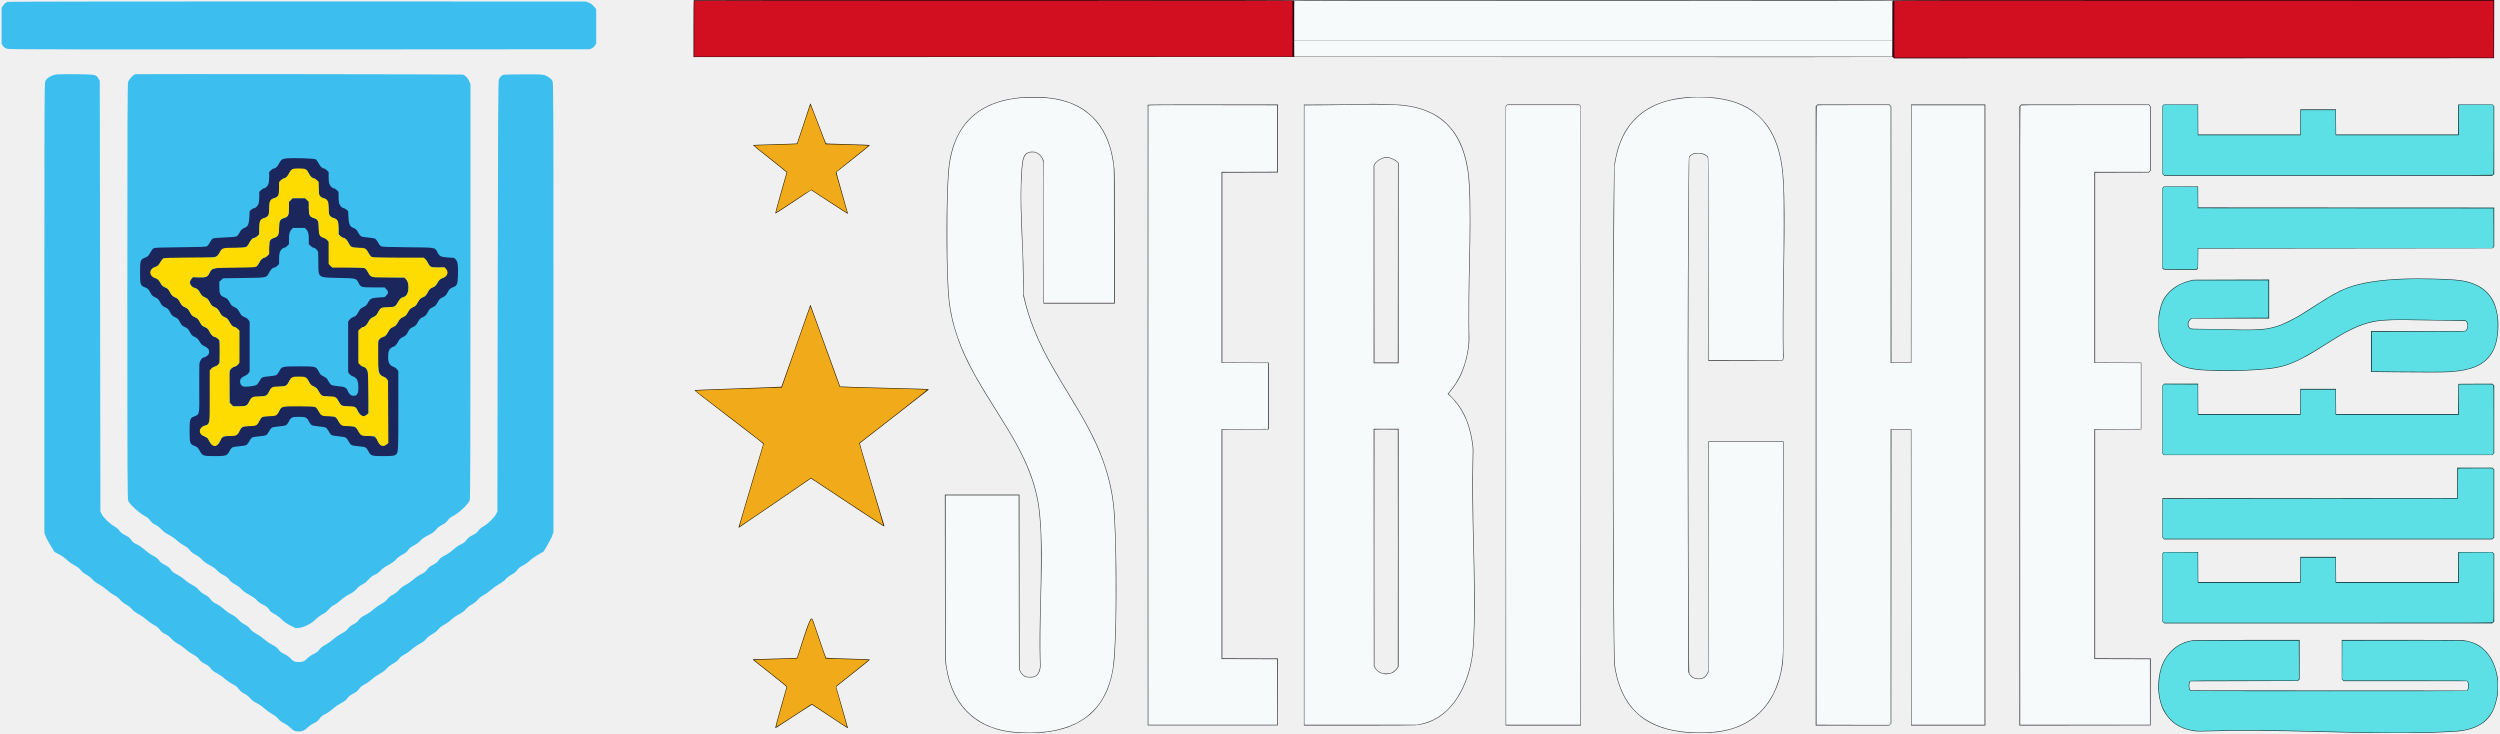
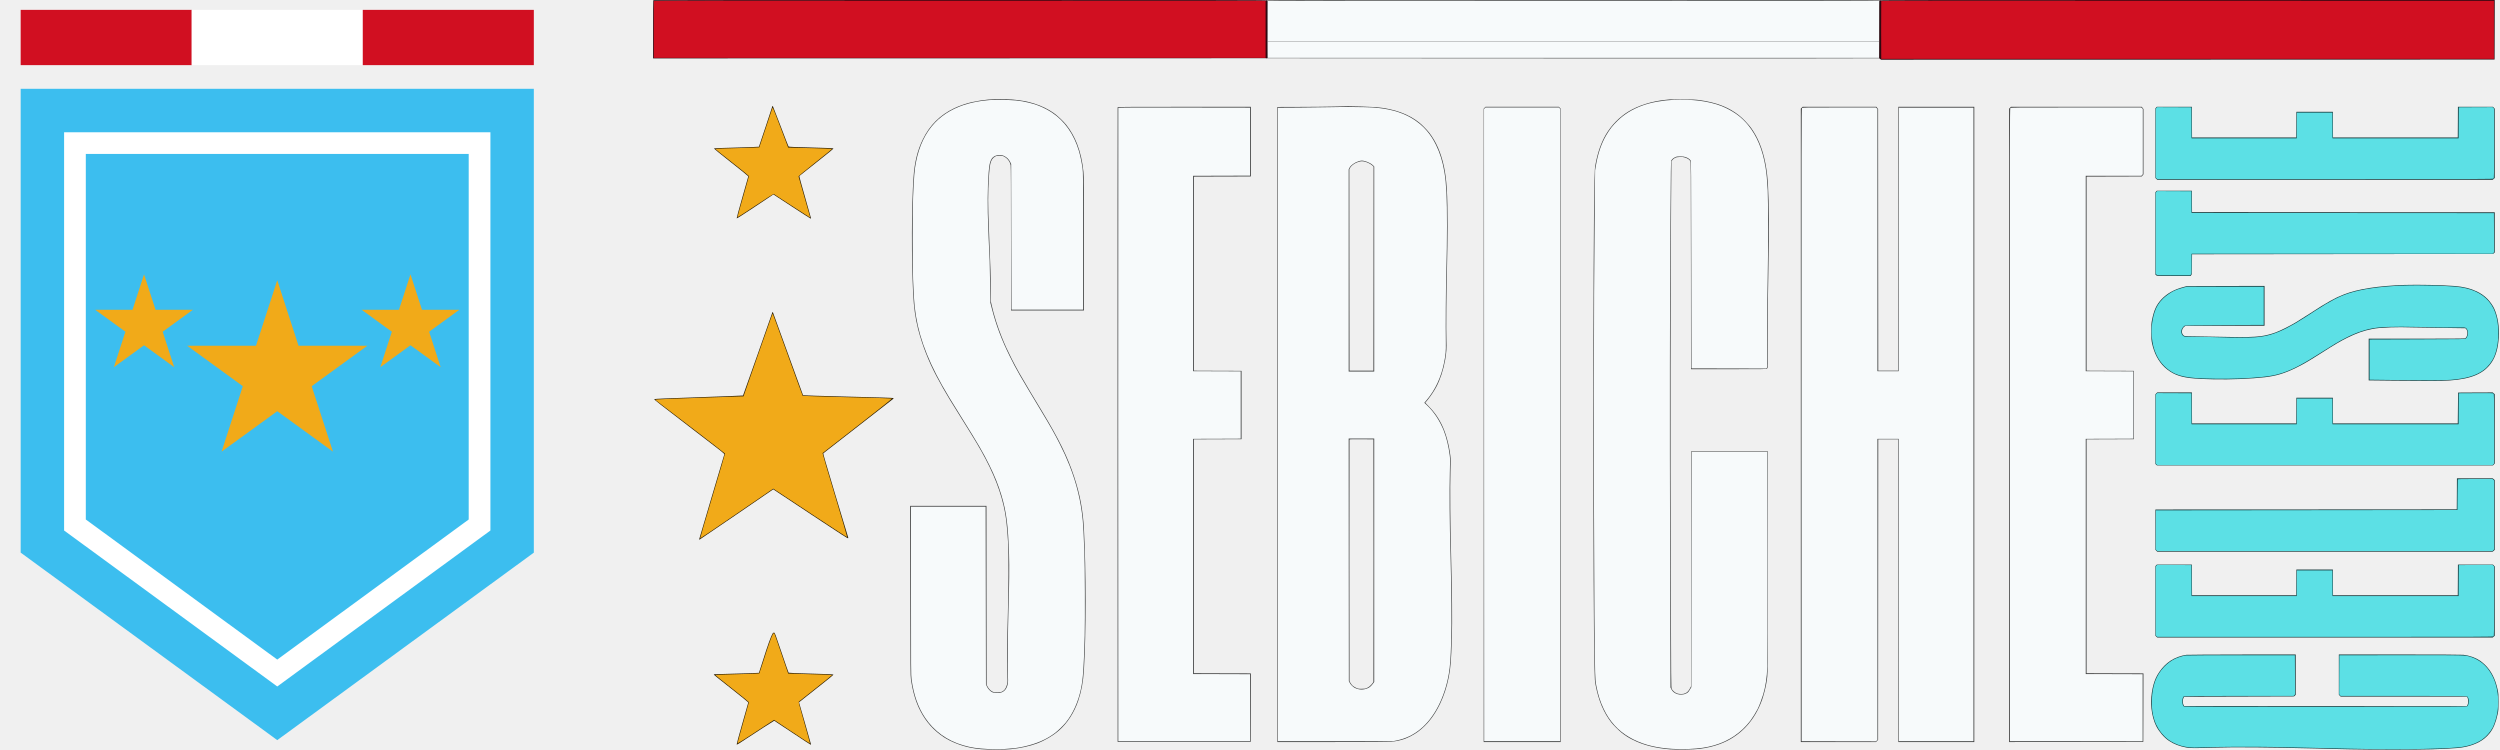
- <svg xmlns="http://www.w3.org/2000/svg" viewBox="0 0 7698 2261" width="1200" height="352">
-   <svg x="0" y="0" width="1833.2" height="2261" viewBox="192 80 960 1184">
-     <g transform="translate(0,1344) scale(0.1,-0.1)" fill="#3CBEEF">
-       <path d="M2020 12610 c-40 -10 -67 -39 -130 -142 l-45 -73 -3 -147 -3 -147 46 -98 c59 -122 75 -139 139 -153 35 -7 1474 -9 4721 -8 l4670 3 37 17 c32 14 45 31 90 120 l53 103 -1 136 0 136 -27 54 c-45 92 -109 164 -164 185 l-48 19 -4650 2 c-2557 0 -4666 -3 -4685 -7z" />
-       <path d="M2803 11438 c-82 -14 -151 -56 -178 -108 -14 -26 -15 -436 -15 -3660 l0 -3630 18 -53 c10 -28 47 -98 82 -155 l64 -103 79 -42 c43 -23 99 -63 125 -90 26 -26 79 -63 117 -83 49 -25 79 -48 100 -77 20 -27 53 -54 93 -75 34 -18 76 -51 94 -73 19 -23 64 -57 107 -81 41 -23 101 -65 133 -94 31 -29 83 -66 116 -83 35 -18 73 -47 96 -76 23 -27 61 -57 95 -75 34 -17 72 -47 95 -75 25 -30 61 -57 106 -80 37 -19 94 -59 127 -88 32 -30 86 -68 120 -85 37 -19 73 -47 90 -69 35 -48 46 -56 108 -87 28 -14 67 -45 88 -70 22 -27 64 -59 105 -81 37 -19 94 -60 127 -90 33 -30 88 -68 121 -85 42 -21 71 -45 92 -74 22 -30 51 -53 95 -75 45 -22 74 -45 95 -75 22 -31 51 -53 99 -77 37 -19 96 -59 131 -91 35 -31 91 -70 125 -86 46 -22 71 -42 95 -76 23 -32 52 -56 92 -76 35 -18 73 -47 96 -76 25 -31 59 -56 101 -75 34 -17 92 -57 128 -89 36 -33 92 -73 124 -90 37 -18 74 -47 98 -76 25 -31 56 -55 92 -71 29 -13 76 -46 103 -73 39 -39 58 -50 94 -56 80 -12 122 2 180 56 29 27 77 60 107 74 39 17 63 36 88 71 25 35 50 55 96 77 34 16 90 55 125 86 35 32 94 72 131 91 48 24 77 46 99 77 22 30 51 54 96 76 45 23 73 45 94 75 20 30 48 53 91 75 34 17 88 55 120 84 32 29 90 69 128 89 41 22 83 53 105 80 21 24 66 59 105 81 45 24 77 50 94 75 17 26 45 49 88 70 34 18 88 56 120 86 33 29 90 69 127 88 45 23 81 50 106 80 23 28 61 58 95 75 34 18 72 48 95 75 23 29 61 58 96 76 33 17 86 54 118 84 32 30 90 70 129 89 46 24 82 51 107 81 23 28 61 58 95 75 34 18 72 48 95 75 23 29 61 58 96 76 33 17 85 54 118 84 32 29 92 72 132 94 43 24 88 58 106 80 18 22 60 55 94 73 41 21 73 48 93 75 20 29 49 52 92 73 34 17 85 53 113 80 29 28 90 71 136 97 l84 47 62 105 c35 58 71 130 80 158 l18 53 0 3625 c0 3218 -1 3629 -15 3655 -19 37 -69 75 -126 96 -37 13 -93 15 -347 14 -166 0 -313 -5 -325 -9 -25 -10 -48 -33 -68 -71 -12 -21 -15 -573 -19 -3500 l-5 -3475 -17 -38 c-26 -56 -134 -164 -204 -203 -38 -21 -71 -49 -87 -73 -17 -26 -45 -48 -91 -71 -48 -23 -76 -45 -99 -77 -23 -33 -48 -52 -92 -72 -33 -15 -88 -53 -121 -84 -34 -31 -94 -73 -133 -92 -54 -27 -80 -47 -103 -80 -22 -32 -50 -53 -95 -76 -46 -23 -72 -44 -94 -76 -23 -32 -48 -52 -102 -79 -39 -19 -94 -57 -122 -84 -29 -26 -83 -64 -122 -83 -46 -24 -82 -51 -107 -82 -23 -28 -61 -57 -97 -76 -38 -19 -70 -44 -90 -71 -20 -29 -53 -54 -99 -79 -38 -20 -94 -59 -126 -88 -31 -29 -91 -70 -133 -91 -55 -28 -84 -50 -103 -79 -18 -27 -47 -50 -88 -71 -40 -20 -70 -44 -88 -70 -19 -28 -51 -52 -107 -81 -44 -24 -103 -65 -132 -92 -29 -27 -84 -66 -122 -86 -48 -25 -80 -50 -101 -80 -22 -30 -48 -50 -88 -68 -32 -13 -80 -47 -108 -74 -43 -43 -57 -50 -101 -56 -82 -9 -117 2 -165 54 -26 27 -68 57 -105 74 -46 20 -70 39 -90 69 -20 29 -48 51 -98 77 -38 19 -99 60 -134 91 -35 31 -94 72 -132 92 -45 24 -78 50 -98 78 -20 27 -52 52 -90 71 -36 19 -74 48 -97 76 -25 31 -61 58 -106 81 -38 19 -96 59 -129 90 -33 30 -88 68 -123 85 -46 22 -71 42 -94 74 -21 30 -50 54 -91 74 -36 19 -74 48 -97 76 -25 31 -61 58 -106 81 -37 19 -93 57 -123 84 -30 27 -86 65 -124 85 -51 25 -78 46 -100 78 -22 32 -48 53 -96 77 -47 24 -75 45 -93 72 -18 28 -46 50 -94 74 -37 19 -98 62 -135 96 -39 34 -94 73 -129 89 -47 20 -69 38 -92 72 -23 32 -49 53 -97 77 -47 23 -75 45 -92 71 -16 24 -49 52 -87 73 -73 41 -178 145 -203 201 l-18 40 -5 3475 -5 3475 -20 35 c-40 67 -48 69 -362 72 -155 2 -299 0 -320 -4z" />
-       <path d="M4081 11442 c-34 -5 -104 -80 -119 -128 -9 -32 -12 -768 -12 -3382 0 -2990 2 -3346 15 -3380 21 -53 182 -200 262 -241 44 -22 71 -44 92 -75 22 -31 47 -52 85 -70 32 -15 72 -46 98 -75 28 -32 68 -61 116 -85 40 -20 100 -61 132 -91 32 -30 86 -68 119 -85 42 -21 69 -43 87 -70 19 -28 48 -51 95 -76 41 -22 82 -53 103 -78 23 -28 64 -58 124 -90 57 -30 101 -62 121 -86 18 -22 57 -51 97 -71 48 -24 76 -46 98 -77 21 -30 52 -54 98 -79 39 -20 82 -52 101 -77 23 -26 67 -58 127 -91 57 -31 103 -63 121 -87 18 -21 53 -48 87 -64 65 -30 98 -57 118 -96 9 -17 38 -40 75 -59 34 -17 87 -56 118 -87 37 -38 85 -72 143 -101 l87 -44 58 7 c82 9 194 67 268 140 33 32 83 68 110 81 33 14 66 40 95 75 27 32 62 61 89 73 24 10 71 45 105 76 34 31 96 74 139 96 54 27 91 54 118 86 23 28 60 57 92 72 34 16 69 44 97 77 30 36 62 61 106 81 39 18 75 45 93 67 18 24 64 56 121 87 60 33 104 65 127 91 20 25 62 57 102 78 47 24 76 48 94 75 18 28 48 51 98 77 41 22 84 53 101 76 21 25 63 54 128 87 73 38 103 60 124 90 18 26 50 51 95 75 47 25 76 48 95 76 18 28 46 50 94 74 91 47 245 195 261 251 8 29 11 974 11 3380 l0 3340 -24 51 c-24 52 -63 90 -100 100 -23 5 -5246 11 -5285 6z" />
-     </g>
-     <g transform="translate(0,1344) scale(0.1,-0.1)" fill="#1B265C">
-       <path d="M6530 10084 c-74 -6 -98 -20 -126 -76 -28 -55 -60 -88 -87 -88 -10 0 -32 -13 -48 -29 l-29 -29 0 -81 c0 -44 -5 -92 -11 -108 -14 -38 -48 -73 -72 -73 -10 0 -32 -13 -48 -29 l-29 -29 0 -81 c0 -44 -5 -92 -11 -108 -14 -37 -48 -73 -70 -73 -10 0 -31 -11 -46 -24 l-28 -24 -5 -101 c-6 -102 -21 -142 -61 -162 -7 -3 -27 -13 -42 -20 -18 -8 -39 -32 -53 -61 -13 -26 -34 -54 -47 -62 -15 -10 -73 -15 -194 -20 -112 -4 -180 -10 -194 -18 -11 -7 -32 -34 -45 -60 -13 -26 -34 -54 -47 -62 -18 -12 -98 -15 -432 -18 -339 -3 -414 -6 -433 -18 -13 -8 -37 -40 -53 -71 -29 -54 -39 -63 -101 -87 -56 -23 -63 -50 -63 -232 0 -182 7 -209 63 -232 62 -24 72 -33 102 -89 25 -48 38 -61 80 -80 41 -18 54 -31 80 -80 25 -48 38 -61 80 -80 41 -18 54 -31 80 -80 25 -48 38 -61 80 -80 41 -18 54 -31 80 -80 25 -48 38 -61 80 -80 41 -18 54 -31 80 -80 25 -48 38 -61 79 -79 38 -18 54 -33 77 -74 21 -37 41 -57 71 -71 64 -31 83 -53 83 -96 0 -29 -6 -43 -31 -63 -17 -14 -39 -26 -48 -26 -32 0 -68 -47 -76 -97 -4 -25 -5 -213 -4 -417 3 -432 9 -403 -93 -444 -56 -23 -63 -50 -63 -232 0 -182 7 -209 63 -232 62 -24 72 -33 101 -87 43 -81 54 -85 241 -85 184 0 200 5 236 76 13 26 34 54 47 62 12 9 61 17 112 21 50 4 101 12 113 18 13 6 35 33 48 59 13 26 34 54 47 62 12 9 61 17 112 21 50 4 101 12 113 18 13 6 35 33 48 59 13 26 34 54 47 62 12 9 61 17 112 21 50 4 101 12 113 18 13 6 35 33 48 58 35 71 52 79 164 79 112 0 129 -8 164 -79 13 -25 35 -52 48 -58 12 -6 64 -14 113 -18 51 -4 100 -12 112 -21 13 -8 34 -36 47 -62 13 -26 35 -53 48 -59 12 -6 64 -14 113 -18 51 -4 100 -12 112 -21 13 -8 34 -36 47 -62 13 -26 35 -53 48 -59 12 -6 64 -14 113 -18 51 -4 100 -12 112 -21 13 -8 34 -36 47 -62 36 -72 52 -77 241 -76 135 1 168 4 189 17 52 35 51 15 51 709 l0 647 -21 28 c-11 15 -36 33 -54 39 -74 25 -98 82 -87 206 4 48 11 66 33 89 15 16 35 29 43 29 26 1 56 32 85 86 22 41 37 55 77 73 41 19 54 32 79 80 26 49 39 62 80 80 42 19 55 32 80 80 26 49 39 62 80 80 42 19 55 32 80 80 26 49 39 62 80 80 42 19 55 32 80 80 26 49 39 62 80 80 42 19 55 32 80 80 30 56 40 65 102 89 50 20 62 53 66 183 6 162 -3 225 -36 259 l-27 27 -99 6 c-115 8 -136 18 -170 85 -41 79 -20 76 -481 80 -334 3 -414 6 -432 18 -13 8 -34 36 -47 62 -13 26 -35 53 -48 59 -12 6 -63 14 -113 18 -51 4 -100 12 -112 21 -13 8 -34 36 -47 62 -14 29 -35 53 -53 61 -15 7 -35 17 -42 20 -40 20 -55 60 -61 162 l-5 101 -28 24 c-15 13 -36 24 -46 24 -22 0 -56 36 -70 73 -6 16 -11 64 -11 108 l0 81 -29 29 c-16 16 -38 29 -48 29 -24 0 -58 35 -72 73 -6 16 -11 64 -11 108 l0 81 -29 29 c-16 16 -38 29 -48 29 -27 0 -59 33 -87 88 -13 26 -34 53 -46 60 -22 14 -343 24 -460 16z m308 -190 c12 -8 33 -37 46 -63 14 -28 36 -52 53 -60 15 -7 35 -17 42 -20 40 -20 55 -60 61 -162 l5 -101 28 -24 c15 -13 36 -24 46 -24 22 0 56 -36 70 -73 6 -16 11 -64 11 -108 l0 -81 29 -29 c16 -16 38 -29 48 -29 24 0 58 -35 72 -73 6 -16 11 -64 11 -108 l0 -81 29 -29 c16 -16 38 -29 48 -29 27 0 59 -33 87 -88 13 -26 35 -53 48 -59 12 -6 64 -14 113 -18 50 -3 100 -13 112 -20 12 -8 33 -36 48 -63 14 -26 36 -54 48 -62 18 -12 98 -15 432 -18 457 -4 439 -1 476 -75 35 -69 50 -77 162 -77 l98 0 24 -25 c32 -31 34 -84 4 -111 -12 -10 -40 -28 -62 -39 -30 -14 -50 -34 -71 -71 -23 -41 -39 -56 -77 -74 -41 -18 -54 -31 -79 -79 -26 -49 -39 -62 -80 -80 -42 -19 -55 -32 -80 -80 -26 -48 -39 -62 -79 -79 -39 -18 -53 -33 -80 -81 -27 -48 -42 -62 -80 -80 -39 -17 -53 -32 -80 -80 -28 -48 -42 -62 -82 -80 -41 -19 -54 -32 -79 -80 -30 -56 -40 -65 -102 -89 -54 -22 -63 -51 -66 -227 -6 -258 13 -368 69 -396 7 -3 25 -12 39 -18 52 -24 51 -17 53 -558 l1 -506 -23 -18 c-48 -39 -119 -11 -141 55 -19 59 -44 73 -150 80 -54 4 -104 13 -117 21 -12 8 -34 37 -48 64 -33 59 -51 67 -165 76 -97 7 -122 20 -150 75 -35 68 -50 76 -158 84 -56 4 -106 13 -119 21 -12 8 -33 37 -48 64 -41 75 -44 76 -315 76 -271 0 -278 -2 -316 -77 -13 -26 -34 -54 -47 -62 -12 -9 -61 -17 -112 -21 -49 -4 -101 -12 -113 -18 -13 -6 -35 -33 -48 -59 -13 -26 -34 -54 -47 -62 -12 -9 -61 -17 -112 -21 -49 -4 -101 -12 -113 -18 -13 -6 -35 -33 -48 -59 -33 -66 -53 -76 -164 -84 -106 -7 -131 -21 -150 -80 -22 -65 -89 -93 -139 -58 -12 9 -31 36 -42 61 -14 34 -27 47 -56 59 -59 25 -83 52 -83 95 0 29 7 43 31 63 17 14 39 26 48 26 32 0 68 47 76 97 4 25 5 213 4 417 -3 432 -9 403 93 444 56 23 63 50 63 232 0 182 -7 209 -63 232 -62 24 -72 33 -102 89 -25 48 -38 61 -80 80 -41 18 -54 31 -80 80 -25 48 -38 61 -80 80 -41 18 -54 31 -80 80 -25 48 -38 61 -80 80 -41 18 -54 31 -80 80 -25 48 -38 61 -80 80 -41 18 -54 31 -80 80 -25 48 -38 61 -79 79 -38 18 -54 33 -77 74 -21 37 -41 57 -71 71 -64 31 -83 53 -83 95 0 42 24 69 83 94 23 9 44 28 55 48 9 18 29 45 44 60 l26 28 329 0 c341 0 492 10 530 36 13 8 32 32 43 54 32 63 45 67 237 74 112 4 180 10 194 18 11 7 32 34 45 60 28 55 60 88 87 88 10 0 32 13 48 29 l29 29 0 81 c0 44 5 92 11 108 14 38 48 73 72 73 10 0 32 13 48 29 l29 29 0 81 c0 44 5 92 11 108 14 37 48 73 70 73 10 0 31 11 46 24 l28 24 5 101 c6 102 21 142 61 162 7 3 27 13 42 20 17 8 39 32 53 60 35 71 52 79 164 79 71 0 101 -4 118 -16z" />
-       <path d="M6589 9411 l-29 -29 0 -100 c0 -116 -14 -144 -80 -162 -62 -17 -80 -48 -80 -141 0 -43 -5 -90 -11 -106 -14 -37 -48 -73 -70 -73 -10 0 -31 -11 -46 -24 l-28 -24 -5 -101 c-6 -102 -21 -142 -61 -162 -7 -3 -27 -13 -42 -20 -17 -8 -39 -32 -53 -60 -40 -80 -36 -79 -314 -79 -263 0 -411 -12 -447 -36 -13 -8 -34 -36 -47 -62 -33 -65 -52 -73 -169 -70 l-99 3 -24 -28 c-13 -15 -24 -41 -24 -56 0 -36 32 -77 67 -86 46 -11 72 -33 97 -83 14 -28 36 -53 53 -61 15 -8 39 -19 51 -25 13 -6 37 -36 53 -67 24 -49 36 -60 78 -80 42 -18 55 -31 81 -80 25 -48 38 -61 79 -80 40 -18 55 -32 77 -73 29 -54 59 -85 85 -86 8 0 28 -13 44 -30 l29 -30 1 -237 c1 -131 -1 -250 -3 -265 -5 -33 -47 -78 -73 -78 -30 0 -69 -42 -80 -85 -5 -24 -6 -134 -2 -270 l6 -230 28 -27 27 -28 99 0 c112 0 127 8 162 77 30 59 52 71 156 78 50 4 101 12 113 18 13 6 35 33 48 59 13 26 34 54 47 62 12 9 61 17 112 21 50 4 101 12 113 18 13 6 35 33 48 58 35 71 52 79 164 79 112 0 129 -8 165 -80 20 -39 34 -52 74 -70 39 -18 55 -33 76 -72 43 -78 53 -84 163 -92 110 -8 133 -18 162 -76 35 -68 50 -77 158 -84 53 -4 105 -12 115 -17 10 -6 27 -30 37 -53 21 -49 62 -86 96 -86 12 0 35 11 50 23 l27 24 3 264 c5 365 -7 451 -67 480 -7 3 -26 12 -40 19 -50 23 -53 41 -53 316 l0 254 29 30 c16 17 36 30 44 30 26 1 56 32 85 86 23 42 37 55 77 74 40 18 54 31 74 71 35 67 54 77 167 85 109 8 123 16 159 87 24 47 55 76 82 77 10 0 31 13 47 28 52 52 53 211 1 263 l-27 26 -259 7 c-195 6 -265 11 -282 21 -12 8 -33 36 -48 63 -14 26 -35 54 -47 61 -16 10 -85 15 -262 18 -133 2 -251 6 -263 9 -13 2 -31 16 -40 31 -15 23 -18 51 -18 194 l0 167 -21 29 c-11 15 -34 33 -51 38 -69 23 -93 70 -93 183 0 94 -18 125 -80 142 -66 18 -80 46 -80 162 l0 100 -29 29 -29 29 -102 0 -102 0 -29 -29z m249 -473 c32 -35 42 -72 42 -159 l0 -81 29 -29 c16 -16 38 -29 49 -29 25 0 72 -47 73 -74 1 -11 2 -91 3 -176 2 -239 -11 -230 328 -237 283 -6 284 -6 319 -76 38 -75 41 -77 242 -77 l179 0 29 -29 c36 -37 37 -65 1 -100 l-27 -28 -99 -6 c-115 -8 -134 -17 -171 -85 -21 -39 -37 -54 -76 -71 -41 -19 -54 -32 -79 -80 -30 -56 -40 -65 -102 -89 -15 -6 -35 -23 -45 -39 l-18 -27 0 -407 0 -408 21 -28 c11 -15 34 -33 51 -38 69 -23 93 -70 93 -183 0 -96 -20 -132 -74 -132 -43 0 -74 24 -96 76 -25 58 -50 71 -155 78 -51 4 -100 14 -112 22 -13 8 -34 36 -48 63 -20 40 -34 53 -74 72 -42 18 -55 31 -80 79 -45 85 -46 85 -321 85 -271 0 -278 -2 -316 -77 -13 -26 -34 -54 -47 -62 -12 -9 -61 -17 -112 -21 -49 -4 -101 -12 -113 -18 -13 -6 -35 -33 -48 -59 -13 -26 -34 -54 -47 -62 -32 -21 -193 -39 -221 -24 -32 17 -45 40 -46 79 0 41 24 69 82 92 20 9 45 28 55 43 l18 28 0 401 0 401 -18 27 c-10 16 -30 33 -45 39 -62 24 -72 33 -102 89 -25 48 -38 61 -80 80 -41 18 -54 31 -79 79 -29 53 -40 63 -103 88 -48 20 -63 56 -63 155 l0 89 31 28 32 27 333 5 c376 5 365 3 405 80 28 55 60 88 87 88 10 0 32 13 48 29 l29 29 0 81 c0 44 5 92 11 108 14 38 48 73 72 73 10 0 32 13 48 29 l29 29 0 81 c0 87 10 124 42 159 l21 22 97 0 97 0 21 -22z" />
-     </g>
-     <g transform="translate(0,1344) scale(0.1,-0.1)" fill="#FEDB01">
-       <path d="M6604 9902 c-12 -9 -32 -37 -44 -62 -24 -50 -55 -79 -83 -80 -10 0 -32 -13 -48 -29 l-29 -29 0 -100 c0 -116 -14 -144 -80 -162 -65 -18 -80 -47 -80 -160 0 -113 -15 -142 -80 -160 -66 -18 -80 -46 -80 -162 l0 -100 -29 -29 c-16 -16 -38 -29 -48 -29 -28 -1 -59 -30 -83 -80 -38 -78 -42 -79 -240 -80 -197 -1 -201 -2 -239 -77 -12 -24 -33 -51 -48 -60 l-27 -18 -406 -3 c-288 -2 -412 -6 -428 -14 -13 -7 -35 -34 -48 -60 -25 -50 -51 -72 -97 -83 -35 -9 -67 -50 -67 -85 0 -35 32 -76 67 -85 46 -11 72 -33 97 -83 13 -26 36 -53 50 -60 14 -7 38 -17 52 -24 15 -7 37 -35 54 -68 15 -31 39 -60 52 -66 12 -6 36 -17 51 -25 19 -8 39 -34 57 -69 18 -35 38 -61 57 -69 15 -8 39 -19 51 -25 13 -6 37 -35 52 -66 18 -35 38 -61 57 -69 15 -8 39 -19 51 -25 13 -6 37 -35 52 -66 17 -33 39 -61 54 -68 14 -7 38 -17 52 -24 15 -7 37 -34 51 -63 27 -54 58 -84 86 -85 10 0 32 -13 48 -29 l29 -29 0 -180 0 -179 -21 -26 c-11 -15 -38 -31 -59 -37 -21 -6 -48 -22 -59 -37 l-21 -26 0 -414 c0 -469 2 -455 -77 -474 -74 -19 -106 -88 -65 -139 10 -13 38 -30 63 -39 38 -14 48 -24 74 -76 50 -100 119 -103 165 -8 44 90 49 93 159 93 110 0 126 8 161 80 35 72 51 79 160 80 109 1 125 8 160 80 35 72 51 79 160 80 109 1 125 8 160 80 40 81 33 80 312 80 161 0 256 -4 272 -11 13 -6 36 -34 51 -63 42 -78 56 -86 157 -86 48 0 98 -5 112 -11 13 -6 36 -34 51 -63 42 -78 56 -86 157 -86 48 0 98 -5 112 -11 13 -6 36 -34 51 -63 43 -79 55 -86 166 -86 l96 0 20 -22 c11 -13 30 -44 41 -70 31 -71 86 -89 138 -44 l28 23 -3 504 -2 504 -18 25 c-10 14 -33 30 -51 36 -45 15 -76 47 -84 85 -3 17 -6 137 -6 266 l0 235 29 29 c16 16 38 29 48 29 28 1 59 31 86 85 14 28 36 55 49 61 12 6 36 17 51 25 17 8 40 35 58 69 25 48 38 61 79 79 42 19 55 32 80 80 26 49 39 62 81 80 42 20 54 31 78 80 18 34 39 61 55 69 14 7 38 17 52 24 15 7 37 35 54 68 17 33 39 61 54 68 14 7 38 17 52 24 14 7 37 34 50 60 25 50 51 72 97 83 35 9 67 50 67 86 0 15 -11 41 -24 56 l-24 28 -99 -3 c-118 -3 -136 4 -170 73 -14 27 -35 58 -47 67 l-21 18 -407 0 c-278 0 -415 4 -432 11 -13 6 -36 34 -51 63 -43 79 -55 85 -165 86 -109 1 -125 8 -160 80 -24 50 -55 79 -83 80 -10 0 -32 13 -48 29 l-29 29 0 100 c0 116 -14 144 -80 162 -65 18 -80 47 -80 160 0 113 -15 142 -80 160 -66 18 -80 46 -80 162 l0 100 -29 29 c-16 16 -38 29 -48 29 -28 1 -59 30 -83 80 -35 72 -51 80 -160 80 -75 0 -100 -4 -116 -18z m247 -491 l29 -29 0 -100 c0 -116 14 -144 80 -162 65 -18 80 -47 80 -160 0 -113 15 -142 80 -160 21 -6 48 -22 59 -37 l21 -26 0 -179 0 -180 29 -29 29 -29 251 0 c163 0 259 -4 275 -11 13 -6 36 -34 51 -63 48 -89 35 -86 328 -86 l259 0 28 -28 c53 -53 53 -211 0 -264 -16 -15 -37 -28 -47 -28 -28 -1 -57 -30 -88 -86 -15 -29 -38 -57 -51 -63 -14 -6 -64 -11 -112 -11 -102 0 -117 -9 -155 -85 -14 -28 -36 -55 -49 -61 -12 -6 -36 -17 -51 -25 -18 -8 -38 -33 -54 -64 -27 -54 -58 -84 -86 -85 -10 0 -32 -13 -48 -29 l-29 -29 0 -262 0 -262 29 -29 c16 -16 38 -29 49 -29 28 0 69 -45 75 -83 3 -18 7 -175 9 -350 l3 -319 -28 -24 c-15 -13 -39 -24 -51 -24 -33 0 -76 37 -93 79 -30 72 -46 81 -144 81 -49 0 -99 5 -113 11 -13 6 -36 34 -51 63 -42 78 -56 86 -157 86 -48 0 -98 5 -112 11 -14 7 -38 36 -55 68 -18 35 -41 62 -58 70 -15 8 -39 19 -51 25 -13 6 -35 33 -49 61 -39 77 -52 85 -163 85 -109 0 -125 -8 -160 -80 -35 -72 -51 -79 -160 -80 -109 -1 -125 -8 -160 -80 -35 -72 -51 -79 -160 -80 -109 -1 -125 -8 -160 -80 -35 -72 -50 -80 -163 -80 l-99 0 -29 29 -29 29 0 260 0 259 21 26 c11 15 38 31 59 37 21 6 48 22 59 37 l21 26 0 259 0 260 -29 29 c-16 16 -38 29 -48 29 -28 1 -59 31 -86 85 -14 29 -36 56 -51 63 -14 7 -38 17 -52 24 -15 7 -37 35 -54 68 -18 35 -38 61 -57 69 -15 8 -39 19 -51 25 -13 6 -37 35 -52 66 -15 31 -39 60 -52 66 -12 6 -36 17 -51 25 -17 8 -39 33 -53 61 -25 50 -51 72 -97 83 -35 9 -67 50 -67 86 0 15 11 41 24 56 l24 28 99 -3 c117 -3 136 5 169 70 43 85 34 83 404 86 225 2 332 6 348 15 13 6 35 34 49 62 27 54 58 84 86 85 10 0 32 13 48 29 l29 29 0 100 c0 116 14 144 80 162 65 18 80 47 80 160 0 113 15 142 80 160 66 18 80 46 80 162 l0 100 29 29 29 29 102 0 102 0 29 -29z" />
+ <svg xmlns="http://www.w3.org/2000/svg" viewBox="0 0 7531 2261" width="1200" height="360">
+   <svg x="0" y="0" width="1666.0" height="2261" viewBox="140 40 560 760">
+     <rect x="160.000" y="50" width="173.333" height="56" fill="#D10F21" />
+     <rect x="333.333" y="50" width="173.333" height="56" fill="#FFFFFF" />
+     <rect x="506.667" y="50" width="173.333" height="56" fill="#D10F21" />
+     <path d="M160 130 H680 V600 L420 790 L160 600 Z" fill="#3CBEEF" />
+     <path d="M215 185 H625 V572 L420 722 L215 572 Z" fill="none" stroke="#FFFFFF" stroke-width="22" />
+     <g fill="#F1AA19">
+       <path d="M285.00,318.00 L296.68,353.93 L334.45,353.93 L303.89,376.14 L315.56,412.07 L285.00,389.86 L254.44,412.07 L266.11,376.14 L235.55,353.93 L273.32,353.93Z" />
+       <path d="M420.00,324.00 L441.56,390.33 L511.30,390.33 L454.88,431.33 L476.43,497.67 L420.00,456.67 L363.57,497.67 L385.12,431.33 L328.70,390.33 L398.44,390.33Z" />
+       <path d="M555.00,318.00 L566.68,353.93 L604.45,353.93 L573.89,376.14 L585.56,412.07 L555.00,389.86 L524.44,412.07 L536.11,376.14 L505.55,353.93 L543.32,353.93Z" />
    </g>
  </svg>
-   <svg x="2133.2" y="0" width="5565" height="2261" viewBox="181 464 5565 2261">
+   <svg x="1966.0" y="0" width="5565" height="2261" viewBox="181 464 5565 2261">
    <g transform="translate(0,2725) scale(0.1,-0.1)" fill="#3D3E3E">
      <path d="M10 27225 c0 -13 3339 -15 29995 -15 26656 0 29995 2 29995 15 0 13 -3339 15 -29995 15 -26656 0 -29995 -2 -29995 -15z" />
      <path d="M20292 22598 c-9 -9 -12 -163 -12 -630 l0 -618 9275 0 9275 0 0 618 c0 467 -3 621 -12 630 -9 9 -2081 12 -9263 12 -7182 0 -9254 -3 -9263 -12z" />
    </g>
    <g transform="translate(0,2725) scale(0.1,-0.1)" fill="#F7FAFB">
      <path d="M4 27239 c-3 -6 -2 -15 3 -20 5 -5 11921 -8 30004 -7 26653 3 29994 5 29994 18 0 13 -3341 15 -29997 18 -21595 1 -29999 -1 -30004 -9z" />
      <path d="M20337 22583 c-4 -3 -7 -282 -7 -620 l0 -613 9225 0 9225 0 -2 618 -3 617 -9216 3 c-5069 1 -9219 -1 -9222 -5z" />
    </g>
    <g transform="translate(0,2725) scale(0.1,-0.1)" fill="#3D3E3E">
      <path d="M20282 21103 l3 -248 9260 -5 c5264 -3 9265 -1 9273 4 9 6 12 69 12 252 l0 244 -9275 0 -9275 0 2 -247z" />
      <path d="M11915 19609 c-139 -12 -343 -44 -483 -75 -174 -38 -394 -114 -547 -188 -429 -206 -736 -512 -945 -941 -159 -325 -249 -692 -279 -1140 -60 -860 -64 -2453 -11 -3515 21 -407 64 -717 146 -1050 25 -102 80 -291 124 -420 151 -454 337 -857 633 -1375 146 -255 227 -388 591 -969 392 -627 521 -843 688 -1160 345 -655 547 -1252 622 -1841 20 -155 42 -414 58 -690 18 -309 15 -1437 -6 -2105 -23 -757 -30 -1453 -18 -1798 10 -277 10 -298 -9 -369 -30 -119 -85 -190 -174 -223 -16 -6 -72 -11 -124 -11 -81 0 -102 4 -148 26 -56 28 -105 80 -144 155 l-24 45 -3 2698 -2 2697 -1150 0 -1150 0 3 -2557 c3 -2359 4 -2567 20 -2673 59 -395 147 -689 288 -959 171 -328 401 -584 704 -784 200 -132 508 -256 770 -310 249 -52 432 -67 813 -67 190 0 344 5 440 15 283 29 562 90 778 170 244 90 488 234 671 394 250 219 458 539 578 891 99 291 152 576 174 940 67 1102 67 2986 0 4245 -29 556 -122 1050 -294 1570 -200 604 -452 1120 -968 1975 -105 173 -274 455 -377 625 -240 399 -395 673 -540 960 -135 267 -205 420 -305 670 -122 304 -229 643 -295 936 l-30 131 0 372 c0 390 -8 655 -40 1386 -11 245 -25 640 -32 878 -8 329 -8 513 0 760 13 357 34 629 57 734 25 117 72 190 150 231 32 17 58 21 130 22 79 0 96 -3 140 -27 101 -53 174 -151 194 -262 8 -42 11 -707 11 -2218 l0 -2158 1100 0 1100 0 0 2015 c0 1740 -2 2036 -15 2163 -34 326 -93 584 -191 840 -81 211 -199 418 -332 583 -86 107 -262 272 -370 349 -172 121 -364 215 -582 285 -207 66 -413 104 -674 125 -150 12 -577 11 -721 -1z" />
      <path d="M32465 19614 c-16 -2 -79 -9 -140 -15 -400 -40 -799 -164 -1094 -340 -283 -170 -527 -417 -699 -708 -137 -234 -242 -528 -307 -871 -24 -123 -27 -169 -35 -510 -21 -909 -35 -3840 -35 -7355 0 -3515 14 -6446 35 -7355 8 -341 11 -387 35 -510 87 -457 242 -823 469 -1115 68 -87 229 -247 321 -320 109 -86 202 -144 332 -209 316 -159 679 -251 1127 -287 198 -16 717 -7 886 16 225 29 407 72 596 140 609 221 1060 692 1289 1345 47 135 99 336 125 486 52 298 50 180 50 3711 l0 3283 -1160 0 -1160 0 0 -3540 0 -3541 -24 -47 c-46 -89 -84 -132 -143 -159 -42 -19 -72 -25 -126 -26 -43 0 -93 7 -124 17 -61 20 -136 83 -163 136 -19 37 -19 122 -31 3576 -12 3672 -7 8831 11 11079 l10 1249 25 38 c15 23 46 48 78 65 43 22 68 27 147 31 78 3 106 0 158 -17 80 -27 132 -61 157 -103 20 -33 20 -66 23 -3155 l2 -3123 1139 0 c1071 0 1139 1 1153 18 9 9 20 33 25 52 5 20 5 137 0 275 -10 276 -1 1924 13 2435 5 190 12 678 16 1085 9 940 -9 1627 -51 2000 -54 474 -170 874 -346 1190 -33 61 -93 155 -132 210 -85 119 -261 303 -374 391 -311 244 -681 386 -1183 456 -118 16 -213 20 -505 23 -198 2 -373 1 -390 -1z" />
      <path d="M22325 19398 c-231 -6 -707 -10 -1057 -11 l-638 -2 0 -9572 0 -9573 1668 0 c1075 0 1706 4 1776 10 135 13 272 42 385 82 126 44 305 140 412 220 274 205 492 481 665 843 115 241 203 508 259 790 58 288 75 506 96 1205 15 481 6 1407 -21 2385 -27 930 -36 2187 -21 2638 10 297 10 354 -4 465 -46 360 -140 693 -270 952 -103 205 -209 353 -373 522 l-114 117 73 88 c83 101 189 258 253 376 122 224 224 532 276 832 38 221 46 352 37 585 -11 295 -1 1544 18 2230 9 311 16 849 17 1195 1 992 -26 1430 -113 1829 -88 403 -232 733 -438 1001 -64 83 -203 226 -286 295 -331 270 -764 429 -1315 480 -98 9 -786 32 -845 28 -11 -1 -209 -5 -440 -10z m943 -1662 c79 -21 174 -69 221 -111 l41 -37 -2 -3077 -3 -3076 -360 0 -360 0 -3 3034 -2 3035 21 44 c23 46 93 108 163 144 61 31 146 57 191 57 22 1 64 -6 93 -13z m260 -12016 c1 -2005 0 -3654 -3 -3666 -2 -11 -31 -50 -64 -86 -43 -47 -77 -73 -123 -94 -57 -26 -73 -29 -168 -29 -97 0 -110 2 -170 31 -36 17 -82 45 -101 62 -19 17 -48 55 -65 84 l-29 53 -3 3635 c-1 1999 0 3641 3 3648 3 10 81 12 362 10 l358 -3 3 -3645z" />
      <path d="M15815 19378 c-3 -7 -4 -4315 -3 -9573 l3 -9560 2005 0 2005 0 3 1032 2 1033 -857 2 -858 3 0 3525 0 3525 718 3 717 2 0 1030 0 1030 -717 2 -718 3 0 2925 0 2925 858 3 857 2 0 1050 0 1050 -2005 0 c-1595 0 -2007 -3 -2010 -12z" />
      <path d="M26877 19362 l-27 -28 0 -9547 0 -9547 1160 0 1160 0 0 9547 0 9547 -27 28 -27 28 -1106 0 -1106 0 -27 -28z" />
      <path d="M36437 19362 l-27 -28 0 -9547 0 -9547 1133 0 1133 0 32 33 32 33 2 4529 3 4530 300 0 300 0 3 -4563 2 -4562 1145 0 1145 0 0 9575 0 9575 -1145 0 -1145 0 -2 -3977 -3 -3978 -300 0 -300 0 -3 3944 -2 3944 -26 34 -25 33 -1113 0 -1112 0 -27 -28z" />
      <path d="M42717 19362 l-27 -28 0 -9547 0 -9547 2023 2 2022 3 3 1032 2 1033 -857 2 -858 3 0 3525 0 3525 713 3 712 2 0 1030 0 1030 -712 2 -713 3 0 2925 0 2925 832 3 831 2 26 31 26 31 0 985 0 986 -26 34 -25 33 -1973 0 -1972 0 -27 -28z" />
    </g>
    <g transform="translate(0,2725) scale(0.1,-0.1)" fill="#F7FAFB">
      <path d="M20332 21108 l3 -243 9220 0 9220 0 3 243 2 242 -9225 0 -9225 0 2 -242z" />
      <path d="M32600 19603 c-370 -19 -716 -82 -977 -179 -298 -111 -531 -254 -736 -453 -147 -142 -236 -256 -342 -436 -146 -248 -249 -550 -310 -905 l-26 -155 -9 -850 c-5 -467 -14 -1748 -21 -2845 -19 -3258 0 -10524 31 -11430 7 -226 14 -299 35 -410 51 -268 120 -486 221 -698 92 -195 193 -346 331 -501 239 -265 584 -470 988 -586 354 -101 788 -144 1249 -125 326 15 526 44 759 110 449 129 827 386 1097 744 69 93 163 244 216 347 48 95 130 311 168 439 77 265 112 502 127 850 6 147 9 1399 7 3350 l-3 3115 -1145 0 -1145 0 -3 -3546 -2 -3546 -48 -79 c-42 -70 -54 -82 -106 -109 -48 -24 -75 -31 -137 -34 -97 -4 -167 16 -235 68 -32 24 -58 55 -76 91 l-27 55 -12 4155 c-11 4146 -8 7093 12 10109 9 1294 13 1600 24 1620 20 40 65 78 120 103 42 20 66 23 155 22 82 0 118 -5 164 -22 65 -24 118 -60 144 -100 16 -25 17 -211 22 -3147 l5 -3120 1126 -3 1126 -2 19 21 c18 20 19 35 14 263 -10 471 -4 1701 10 2361 19 838 20 2370 2 2725 -16 313 -35 508 -67 706 -88 526 -255 932 -522 1261 -78 97 -198 215 -292 287 -143 110 -333 217 -504 285 -189 75 -433 134 -677 165 -217 27 -545 40 -750 29z" />
      <path d="M11955 19594 c-16 -2 -79 -9 -140 -15 -154 -15 -357 -53 -509 -95 -403 -111 -744 -306 -996 -570 -288 -301 -478 -697 -574 -1193 -46 -235 -62 -434 -88 -1066 -17 -412 -17 -2033 0 -2455 18 -456 30 -666 48 -828 82 -772 334 -1498 824 -2372 137 -244 259 -446 617 -1018 469 -750 628 -1024 812 -1397 157 -317 273 -607 361 -900 151 -502 204 -915 231 -1790 12 -387 7 -863 -17 -1680 -19 -666 -28 -1657 -17 -1930 7 -171 7 -235 -4 -290 -26 -137 -93 -227 -195 -261 -37 -12 -74 -15 -146 -12 -73 3 -107 9 -137 25 -58 31 -120 99 -152 168 l-28 60 -5 2680 -5 2680 -1125 0 -1125 0 0 -2540 c0 -2391 1 -2548 18 -2669 65 -465 194 -834 404 -1150 269 -405 669 -695 1154 -834 241 -70 418 -96 767 -114 190 -9 288 -9 455 0 116 7 264 19 327 27 386 51 751 168 1020 327 53 31 134 84 180 119 103 76 261 228 343 329 215 266 375 623 457 1020 63 309 86 638 111 1595 13 505 7 2097 -10 2540 -21 534 -32 763 -47 925 -51 569 -187 1131 -404 1675 -94 237 -166 395 -295 650 -153 303 -278 524 -553 980 -667 1107 -746 1245 -947 1650 -252 509 -418 951 -547 1460 l-41 160 -7 585 c-4 322 -10 632 -14 690 -15 234 -47 1059 -56 1429 -13 586 11 1235 55 1468 17 90 57 174 98 209 58 49 114 68 202 68 66 0 90 -4 137 -26 79 -37 142 -98 181 -177 l32 -66 5 -2195 5 -2195 1080 0 1080 0 0 2060 c0 1939 -1 2068 -18 2195 -24 178 -70 395 -112 535 -153 505 -425 892 -804 1147 -127 85 -298 172 -446 226 -60 22 -175 56 -255 76 -269 66 -480 86 -875 84 -154 0 -293 -3 -310 -4z" />
      <path d="M22225 19379 c-165 -5 -588 -10 -940 -13 l-640 -4 0 -9549 0 -9548 1735 0 1735 0 112 23 c529 107 950 453 1248 1024 152 293 266 640 324 990 39 231 53 432 72 1008 15 465 6 1613 -21 2555 -28 988 -36 1955 -21 2480 11 375 11 433 -4 545 -34 267 -99 534 -181 743 -51 130 -136 293 -214 411 -83 126 -198 265 -295 354 l-75 68 76 90 c255 303 431 682 519 1119 49 242 58 352 54 610 -9 521 -1 1563 16 2190 11 380 18 940 19 1320 0 863 -20 1285 -80 1634 -52 308 -131 565 -249 806 -84 172 -160 290 -273 425 -131 156 -303 298 -490 404 -310 176 -681 275 -1147 306 -216 14 -929 20 -1280 9z m1040 -1625 c88 -22 201 -80 246 -125 l39 -39 0 -3090 0 -3090 -385 0 -385 0 0 3047 0 3047 21 43 c39 81 162 169 284 204 76 22 106 23 180 3z m285 -12033 l0 -3669 -45 -61 c-25 -33 -63 -74 -86 -91 -94 -68 -235 -95 -346 -66 -35 8 -81 25 -104 36 -60 31 -127 97 -157 155 l-27 50 -3 3658 -2 3657 385 0 385 0 0 -3669z" />
      <path d="M15835 19358 c-3 -7 -4 -4306 -3 -9553 l3 -9540 1985 0 1985 0 0 1010 0 1010 -857 3 -858 2 0 3545 0 3545 718 2 717 3 0 1015 0 1015 -717 3 -718 2 0 2945 0 2945 858 2 857 3 0 1025 0 1025 -1983 3 c-1581 2 -1984 0 -1987 -10z" />
      <path d="M26882 19347 l-22 -23 2 -9530 3 -9529 1145 0 1145 0 3 9529 2 9530 -22 23 -21 23 -1107 0 -1107 0 -21 -23z" />
      <path d="M36447 19352 c-16 -17 -17 -692 -15 -9553 l3 -9534 1119 -3 1120 -2 23 22 23 21 0 4539 0 4538 320 0 320 0 2 -4557 3 -4558 1125 0 1125 0 0 9550 0 9550 -1125 0 -1125 0 -3 -3972 -2 -3973 -320 0 -320 0 0 3953 0 3954 -23 21 -23 22 -1106 0 c-1058 0 -1106 -1 -1121 -18z" />
      <path d="M42727 19352 c-16 -17 -17 -692 -15 -9553 l3 -9534 2000 0 2000 0 0 1010 0 1010 -857 3 -858 2 0 3545 0 3545 718 2 717 3 0 1015 0 1015 -717 3 -718 2 0 2945 0 2945 838 0 839 0 21 23 22 23 0 985 0 986 -23 21 -23 22 -1966 0 c-1891 0 -1966 -1 -1981 -18z" />
    </g>
    <g transform="translate(0,2725) scale(0.1,-0.1)" fill="#173739">
      <path d="M47122 19367 l-22 -23 0 -1050 0 -1050 28 -27 28 -27 5056 0 5056 0 31 26 31 26 0 1046 0 1046 -27 28 -27 28 -528 0 -528 0 -2 -462 -3 -463 -1880 0 -1880 0 -3 388 -2 387 -550 0 -550 0 -2 -387 -3 -388 -1570 0 -1570 0 -3 463 -2 462 -528 0 -529 0 -21 -23z" />
      <path d="M47122 16837 l-22 -23 0 -1240 0 -1241 23 -21 c23 -22 24 -22 528 -22 l506 0 21 23 c21 22 22 31 24 327 l3 305 4535 5 4535 5 28 21 27 22 0 606 0 606 -4562 2 -4563 3 -3 323 -2 322 -528 0 -529 0 -21 -23z" />
      <path d="M54615 14020 c-799 -26 -1408 -121 -1827 -284 -157 -61 -260 -110 -423 -201 -164 -91 -288 -168 -632 -391 -138 -90 -316 -202 -395 -249 -183 -110 -460 -249 -608 -304 -151 -56 -313 -97 -458 -116 -190 -25 -564 -35 -892 -24 -162 5 -540 12 -839 15 -454 4 -549 8 -573 20 -95 49 -89 214 11 281 l34 23 1188 0 1189 0 0 600 0 601 -1172 -3 -1173 -4 -102 -27 c-275 -72 -494 -195 -656 -366 -155 -165 -228 -322 -290 -626 -19 -96 -22 -140 -22 -355 1 -217 3 -257 23 -350 68 -309 192 -544 383 -724 102 -95 222 -172 343 -222 233 -95 503 -128 1146 -140 491 -10 1120 16 1520 62 351 40 605 116 955 289 232 114 365 192 790 462 398 253 529 330 745 438 274 137 505 219 747 264 161 31 259 40 568 52 207 8 383 7 675 -2 217 -6 656 -13 975 -15 318 -2 587 -6 597 -9 9 -4 27 -23 40 -43 18 -29 23 -51 23 -102 -1 -47 -7 -77 -23 -107 -12 -23 -31 -47 -41 -53 -13 -7 -490 -10 -1465 -10 l-1446 0 0 -628 0 -629 783 -9 c945 -11 1448 -9 1662 6 661 46 1041 212 1265 553 65 99 106 190 144 320 36 123 55 239 67 414 22 319 -26 633 -135 877 -41 92 -130 218 -210 298 -91 91 -198 166 -319 223 -197 93 -400 142 -677 164 -360 28 -1106 44 -1495 31z" />
      <path d="M47127 10752 l-27 -28 0 -1050 0 -1051 23 -21 23 -22 5065 0 5065 0 27 28 27 28 0 1046 0 1046 -31 26 -31 26 -521 -2 -522 -3 -5 -465 -5 -465 -1880 0 -1880 0 -3 388 -2 387 -550 0 -550 0 -2 -387 -3 -388 -1570 0 -1570 0 -3 468 -2 467 -523 0 -523 0 -27 -28z" />
      <path d="M56188 7723 l-3 -468 -4542 -3 -4543 -2 0 -607 0 -607 27 -28 27 -28 5057 0 5057 0 31 26 31 26 0 1053 0 1053 -31 26 -31 26 -539 0 -539 0 -2 -467z" />
      <path d="M47122 5567 l-22 -23 0 -1050 0 -1050 28 -27 28 -27 5056 0 5056 0 31 26 31 26 0 1046 0 1046 -27 28 -27 28 -528 0 -528 0 -2 -462 -3 -463 -1880 0 -1880 0 -3 388 -2 387 -550 0 -550 0 -2 -387 -3 -388 -1570 0 -1570 0 -3 463 -2 462 -528 0 -529 0 -21 -23z" />
      <path d="M48036 2869 c-173 -23 -347 -88 -493 -185 -48 -32 -126 -97 -173 -144 -95 -95 -201 -246 -254 -363 -116 -253 -169 -624 -135 -935 20 -189 73 -380 141 -517 87 -173 240 -351 386 -448 147 -99 322 -166 525 -203 109 -21 261 -21 772 -5 674 21 1635 14 3140 -24 330 -8 794 -19 1030 -25 551 -13 2086 -13 2450 0 372 13 678 28 800 41 328 32 605 133 798 289 45 36 112 103 149 150 114 141 190 320 245 579 25 117 27 143 27 371 0 228 -2 254 -27 371 -68 322 -198 574 -390 756 -41 39 -103 90 -137 113 -137 93 -322 159 -505 180 -58 6 -744 10 -1922 10 l-1833 0 0 -607 0 -607 27 -28 27 -28 1903 0 1903 0 16 -26 c11 -15 19 -54 22 -98 4 -59 0 -82 -16 -119 l-21 -47 -4262 2 -4263 3 -18 32 c-27 45 -27 171 0 216 l18 32 1656 5 1656 5 26 24 26 24 0 609 0 608 -1612 -1 c-887 -1 -1644 -5 -1682 -10z" />
    </g>
    <g transform="translate(0,2725) scale(0.1,-0.1)" fill="#5CE0E5">
      <path d="M47132 19357 l-22 -23 0 -1040 0 -1041 23 -21 23 -22 5061 0 c4889 0 5060 1 5076 18 16 17 17 105 17 1064 l0 1045 -23 21 -23 22 -510 -2 -509 -3 -3 -467 -2 -468 -1900 0 -1900 0 -2 388 -3 387 -535 0 -535 0 -3 -387 -2 -388 -1585 0 -1585 0 -2 468 -3 467 -516 3 -515 2 -22 -23z" />
      <path d="M47132 16827 l-22 -23 0 -1225 0 -1226 23 -21 c23 -22 24 -22 518 -22 l496 0 21 23 c22 23 22 29 22 325 l0 302 4538 0 4539 0 21 23 22 23 -2 590 -3 589 -4557 3 -4558 2 -2 328 -3 327 -516 3 -515 2 -22 -23z" />
      <path d="M54522 13999 c-647 -24 -1204 -105 -1587 -229 -303 -99 -560 -232 -1010 -523 -93 -61 -238 -154 -321 -208 -418 -269 -726 -425 -1019 -514 -146 -44 -295 -70 -480 -84 -181 -14 -711 -14 -1030 0 -137 6 -439 12 -670 13 -401 1 -422 2 -453 21 -65 39 -90 133 -56 213 16 39 56 86 89 105 15 9 329 13 1200 17 l1180 5 0 575 0 575 -1160 0 -1160 0 -106 -27 c-108 -27 -223 -69 -308 -112 -89 -45 -227 -145 -298 -214 -131 -128 -205 -248 -261 -422 -40 -126 -69 -277 -83 -441 -8 -100 -9 -169 0 -267 19 -225 62 -402 142 -571 116 -248 321 -455 561 -566 155 -71 351 -111 658 -135 80 -6 332 -14 560 -17 525 -7 986 10 1405 53 265 26 432 60 630 127 319 109 615 267 1205 644 333 212 470 294 666 395 202 104 336 161 505 216 332 107 554 132 1204 132 220 0 533 -4 695 -9 361 -12 749 -16 1014 -13 182 3 201 2 225 -15 40 -29 63 -85 63 -152 0 -65 -25 -134 -62 -166 -22 -20 -40 -20 -1464 -25 l-1441 -5 0 -606 0 -606 705 -9 c931 -12 1560 -10 1745 5 458 37 763 127 984 291 141 105 262 260 331 426 39 95 76 233 95 359 22 150 29 381 16 529 -20 219 -64 391 -136 541 -152 313 -433 521 -832 614 -196 46 -398 63 -948 81 -335 11 -689 11 -993 -1z" />
      <path d="M47132 10737 l-22 -23 0 -1040 0 -1041 23 -21 23 -22 5055 0 5056 0 21 23 22 23 0 1046 c0 1002 -1 1046 -18 1062 -17 15 -65 16 -533 14 l-514 -3 -3 -467 -2 -468 -1900 0 -1900 0 -2 388 -3 387 -535 0 -535 0 -3 -387 -2 -388 -1585 0 -1585 0 -2 468 -3 467 -516 3 -515 2 -22 -23z" />
      <path d="M56215 8158 c-3 -7 -6 -218 -7 -468 l-3 -455 -4545 -5 -4545 -5 -3 -589 -2 -590 22 -23 21 -23 5057 0 5057 0 21 23 22 23 0 1040 0 1041 -23 21 -23 22 -522 0 c-409 0 -524 -3 -527 -12z" />
      <path d="M47132 5557 l-22 -23 0 -1040 0 -1041 23 -21 23 -22 5061 0 c4889 0 5060 1 5076 18 16 17 17 105 17 1064 l0 1045 -23 21 -23 22 -510 -2 -509 -3 -3 -467 -2 -468 -1900 0 -1900 0 -2 388 -3 387 -535 0 -535 0 -3 -387 -2 -388 -1585 0 -1585 0 -2 468 -3 467 -516 3 -515 2 -22 -23z" />
      <path d="M48015 2849 c-98 -14 -234 -57 -331 -104 -115 -55 -228 -140 -324 -241 -238 -250 -353 -562 -367 -999 -8 -240 15 -417 79 -609 62 -188 170 -358 309 -492 86 -82 163 -136 274 -191 143 -72 292 -113 475 -134 79 -8 176 -8 395 0 478 19 1472 25 2150 12 347 -6 972 -20 1390 -31 1277 -33 2029 -43 2610 -36 717 8 1337 31 1575 57 277 30 512 109 695 232 126 85 259 237 328 372 52 104 112 299 136 447 23 137 31 319 21 458 -13 162 -39 300 -85 438 -83 249 -221 455 -398 597 -97 77 -219 143 -337 180 -183 57 -115 55 -2121 53 l-1844 -3 -3 -589 -2 -590 22 -23 21 -23 1902 0 c1868 0 1902 0 1919 -19 10 -11 24 -37 32 -58 26 -74 11 -186 -32 -234 -17 -19 -78 -19 -4271 -19 -2732 0 -4261 3 -4272 10 -29 15 -51 84 -51 155 0 71 22 140 51 155 11 6 618 10 1662 10 l1644 0 21 23 22 23 -2 590 -3 589 -1615 1 c-888 1 -1642 -2 -1675 -7z" />
    </g>
    <g transform="translate(0,2725) scale(0.1,-0.1)" fill="#300710">
      <path d="M1817 22603 c-4 -3 -7 -399 -7 -880 l0 -873 9258 2 9257 3 3 864 c1 630 -1 867 -9 877 -10 12 -1476 14 -9254 14 -5083 0 -9245 -3 -9248 -7z" />
      <path d="M38791 22597 c-8 -10 -12 -260 -13 -878 l-3 -864 26 -23 27 -22 9248 2 9249 3 3 898 2 897 -9264 0 c-7750 0 -9265 -2 -9275 -13z" />
    </g>
    <g transform="translate(0,2725) scale(0.1,-0.1)" fill="#D10F21">
      <path d="M1835 22578 c-3 -7 -4 -395 -3 -863 l3 -850 9220 0 9220 0 0 860 0 860 -9218 3 c-7369 2 -9219 0 -9222 -10z" />
      <path d="M38835 22578 c-3 -7 -4 -402 -3 -878 l3 -865 9235 0 9235 0 0 875 0 875 -9233 3 c-7381 2 -9234 0 -9237 -10z" />
    </g>
    <g transform="translate(0,2725) scale(0.1,-0.1)" fill="#2C1F05">
      <path d="M5406 19409 c-3 -8 -94 -284 -202 -614 -108 -330 -200 -604 -204 -608 -4 -4 -310 -16 -680 -25 -451 -11 -675 -21 -677 -28 -2 -5 231 -194 517 -419 286 -225 520 -414 520 -421 0 -6 -81 -292 -180 -635 -110 -385 -175 -628 -170 -633 6 -6 220 131 558 356 l549 366 556 -364 c306 -200 561 -364 567 -364 5 0 10 6 10 13 0 7 -81 293 -179 637 -111 383 -176 628 -171 635 5 6 240 193 523 415 380 299 512 408 503 416 -7 7 -228 16 -676 28 -499 12 -667 19 -676 29 -6 6 -113 282 -238 612 -125 330 -231 604 -236 609 -6 6 -11 4 -14 -5z" />
      <path d="M5406 13193 c-4 -10 -203 -576 -442 -1258 -240 -682 -439 -1243 -443 -1248 -4 -4 -605 -27 -1336 -52 -999 -34 -1332 -48 -1342 -58 -9 -9 205 -178 1053 -826 1000 -764 1066 -815 1061 -840 -3 -14 -175 -592 -381 -1283 -207 -692 -376 -1265 -376 -1273 0 -8 4 -15 8 -15 4 0 506 342 1116 759 l1108 759 346 -229 c191 -126 696 -460 1122 -743 532 -353 779 -511 787 -504 8 6 9 18 2 36 -5 15 -177 587 -384 1272 -292 972 -372 1247 -362 1255 7 6 481 374 1052 819 572 445 1047 815 1055 822 10 10 11 17 4 24 -7 7 -471 22 -1362 43 -801 20 -1356 37 -1361 42 -5 6 -210 570 -456 1255 -246 685 -451 1249 -455 1253 -4 5 -11 0 -14 -10z" />
      <path d="M5415 3516 c-46 -70 -157 -377 -291 -808 -64 -205 -119 -376 -123 -381 -4 -4 -302 -14 -662 -23 -359 -8 -664 -18 -676 -20 -13 -2 -23 -8 -23 -13 0 -4 234 -192 520 -416 286 -225 520 -415 520 -421 0 -6 -81 -292 -180 -635 -109 -380 -175 -628 -170 -633 6 -6 36 8 77 35 514 338 1048 683 1055 681 4 -1 251 -164 548 -362 297 -198 544 -360 550 -360 5 0 10 6 10 13 0 6 -81 293 -180 637 l-180 625 34 30 c18 17 254 203 524 415 372 292 487 387 477 395 -8 7 -260 17 -676 28 -415 10 -667 21 -673 27 -6 6 -101 279 -212 608 -193 572 -202 597 -227 600 -19 2 -30 -4 -42 -22z" />
    </g>
    <g transform="translate(0,2725) scale(0.1,-0.1)" fill="#F1AA19">
      <path d="M5407 19353 c-2 -4 -91 -271 -197 -593 -105 -322 -195 -588 -198 -592 -4 -3 -302 -14 -662 -23 -360 -9 -658 -20 -662 -24 -5 -4 221 -187 502 -406 280 -220 509 -406 510 -413 0 -7 -79 -286 -175 -620 -96 -334 -173 -612 -171 -619 3 -7 216 129 542 347 295 198 542 356 548 353 6 -4 251 -163 544 -355 293 -191 538 -349 545 -351 7 -1 11 6 9 16 -2 14 -326 1149 -347 1218 -4 11 138 128 506 419 281 221 507 406 502 410 -7 7 -1074 40 -1264 40 l-56 0 -223 588 c-122 323 -228 593 -235 600 -7 8 -15 10 -18 5z" />
      <path d="M5398 13119 c-8 -19 -205 -580 -439 -1246 l-424 -1213 -70 0 c-38 -1 -631 -20 -1317 -44 -814 -27 -1252 -46 -1259 -53 -7 -7 1 -19 28 -40 21 -17 493 -378 1048 -802 556 -425 1011 -778 1013 -785 1 -7 -168 -584 -377 -1282 -209 -698 -376 -1272 -373 -1275 4 -3 501 333 1105 747 l1099 753 141 -93 c78 -51 578 -382 1111 -735 533 -353 972 -639 977 -634 4 4 -163 575 -371 1268 -209 692 -376 1262 -371 1265 5 3 479 372 1054 820 688 535 1043 818 1036 825 -6 6 -526 22 -1345 41 -735 18 -1340 36 -1344 41 -5 4 -206 559 -449 1232 -242 673 -444 1228 -450 1234 -6 6 -14 -2 -23 -24z" />
      <path d="M5424 3495 c-44 -68 -148 -361 -300 -845 -58 -184 -108 -338 -112 -342 -4 -3 -302 -14 -662 -23 -360 -9 -658 -20 -662 -24 -5 -4 221 -187 502 -406 280 -220 509 -406 509 -413 1 -7 -78 -288 -175 -623 -97 -336 -172 -614 -167 -619 4 -4 206 123 448 282 242 158 488 319 546 357 l107 69 538 -358 c295 -198 541 -357 545 -355 4 3 -74 285 -172 627 -169 589 -178 623 -161 639 9 9 239 190 510 404 272 213 490 391 485 395 -4 5 -303 16 -663 25 -360 10 -656 18 -657 19 -1 1 -93 270 -204 597 -110 327 -206 600 -211 607 -15 18 -26 15 -44 -13z" />
    </g>
  </svg>
</svg>
